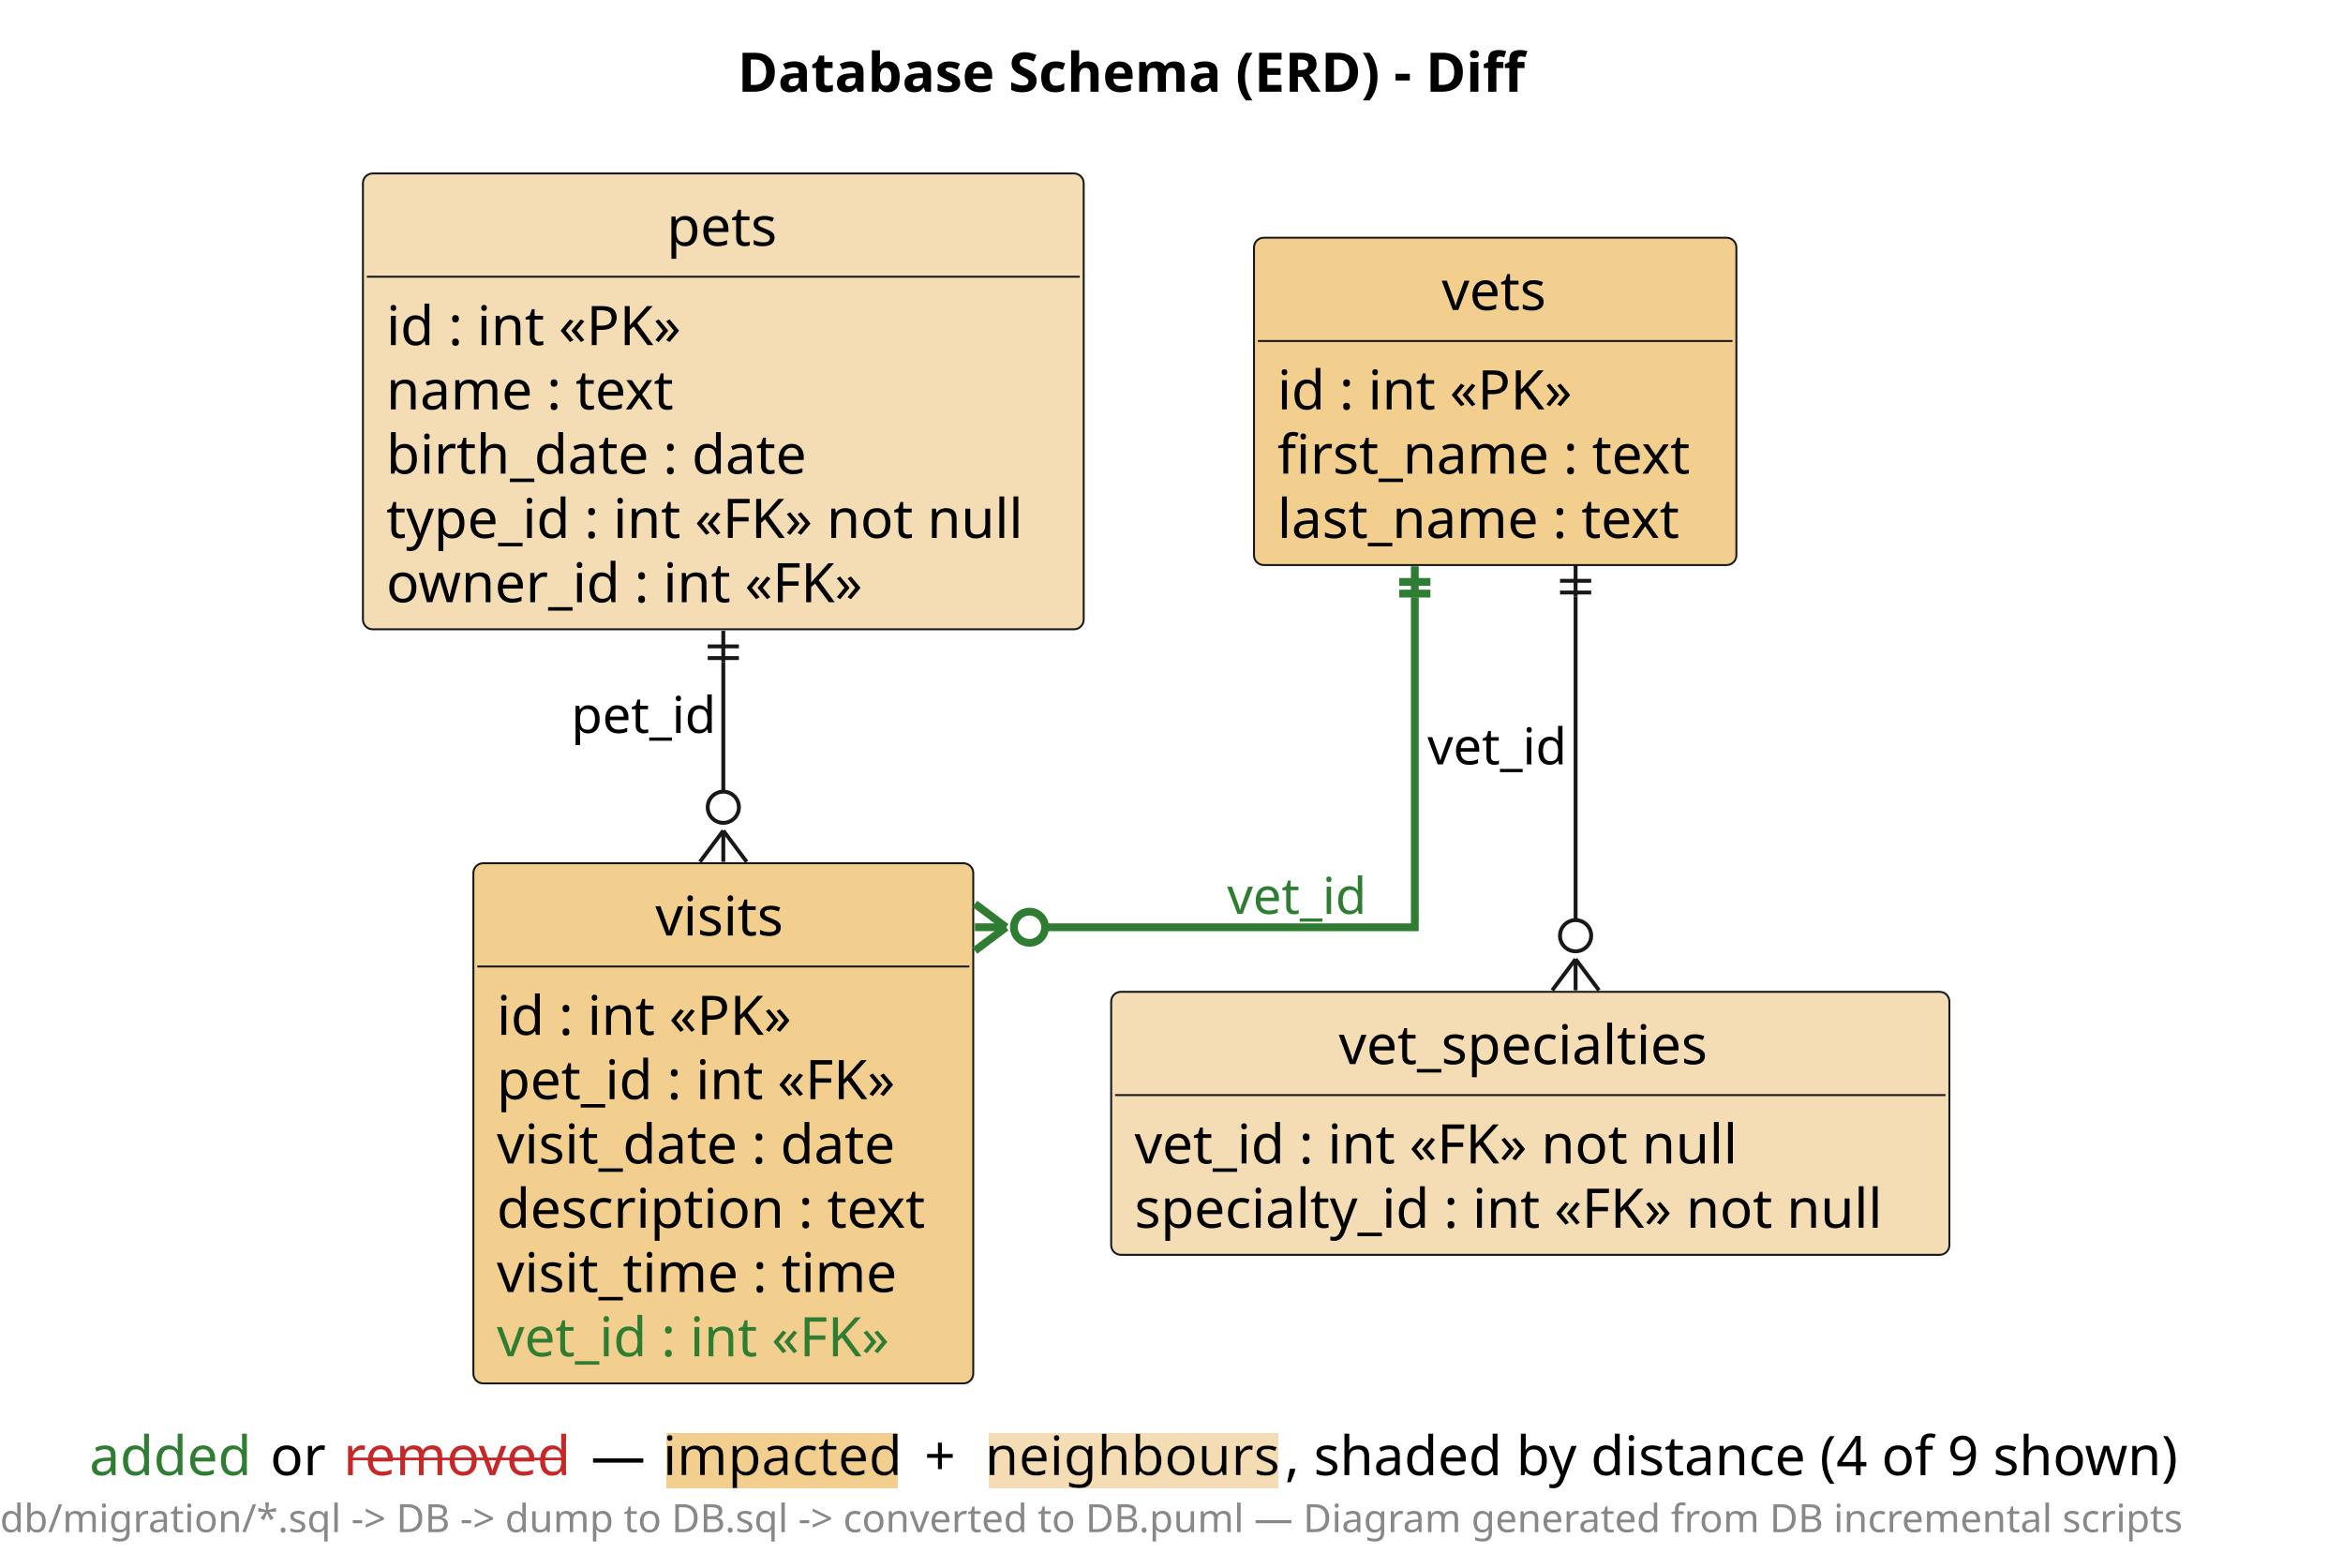
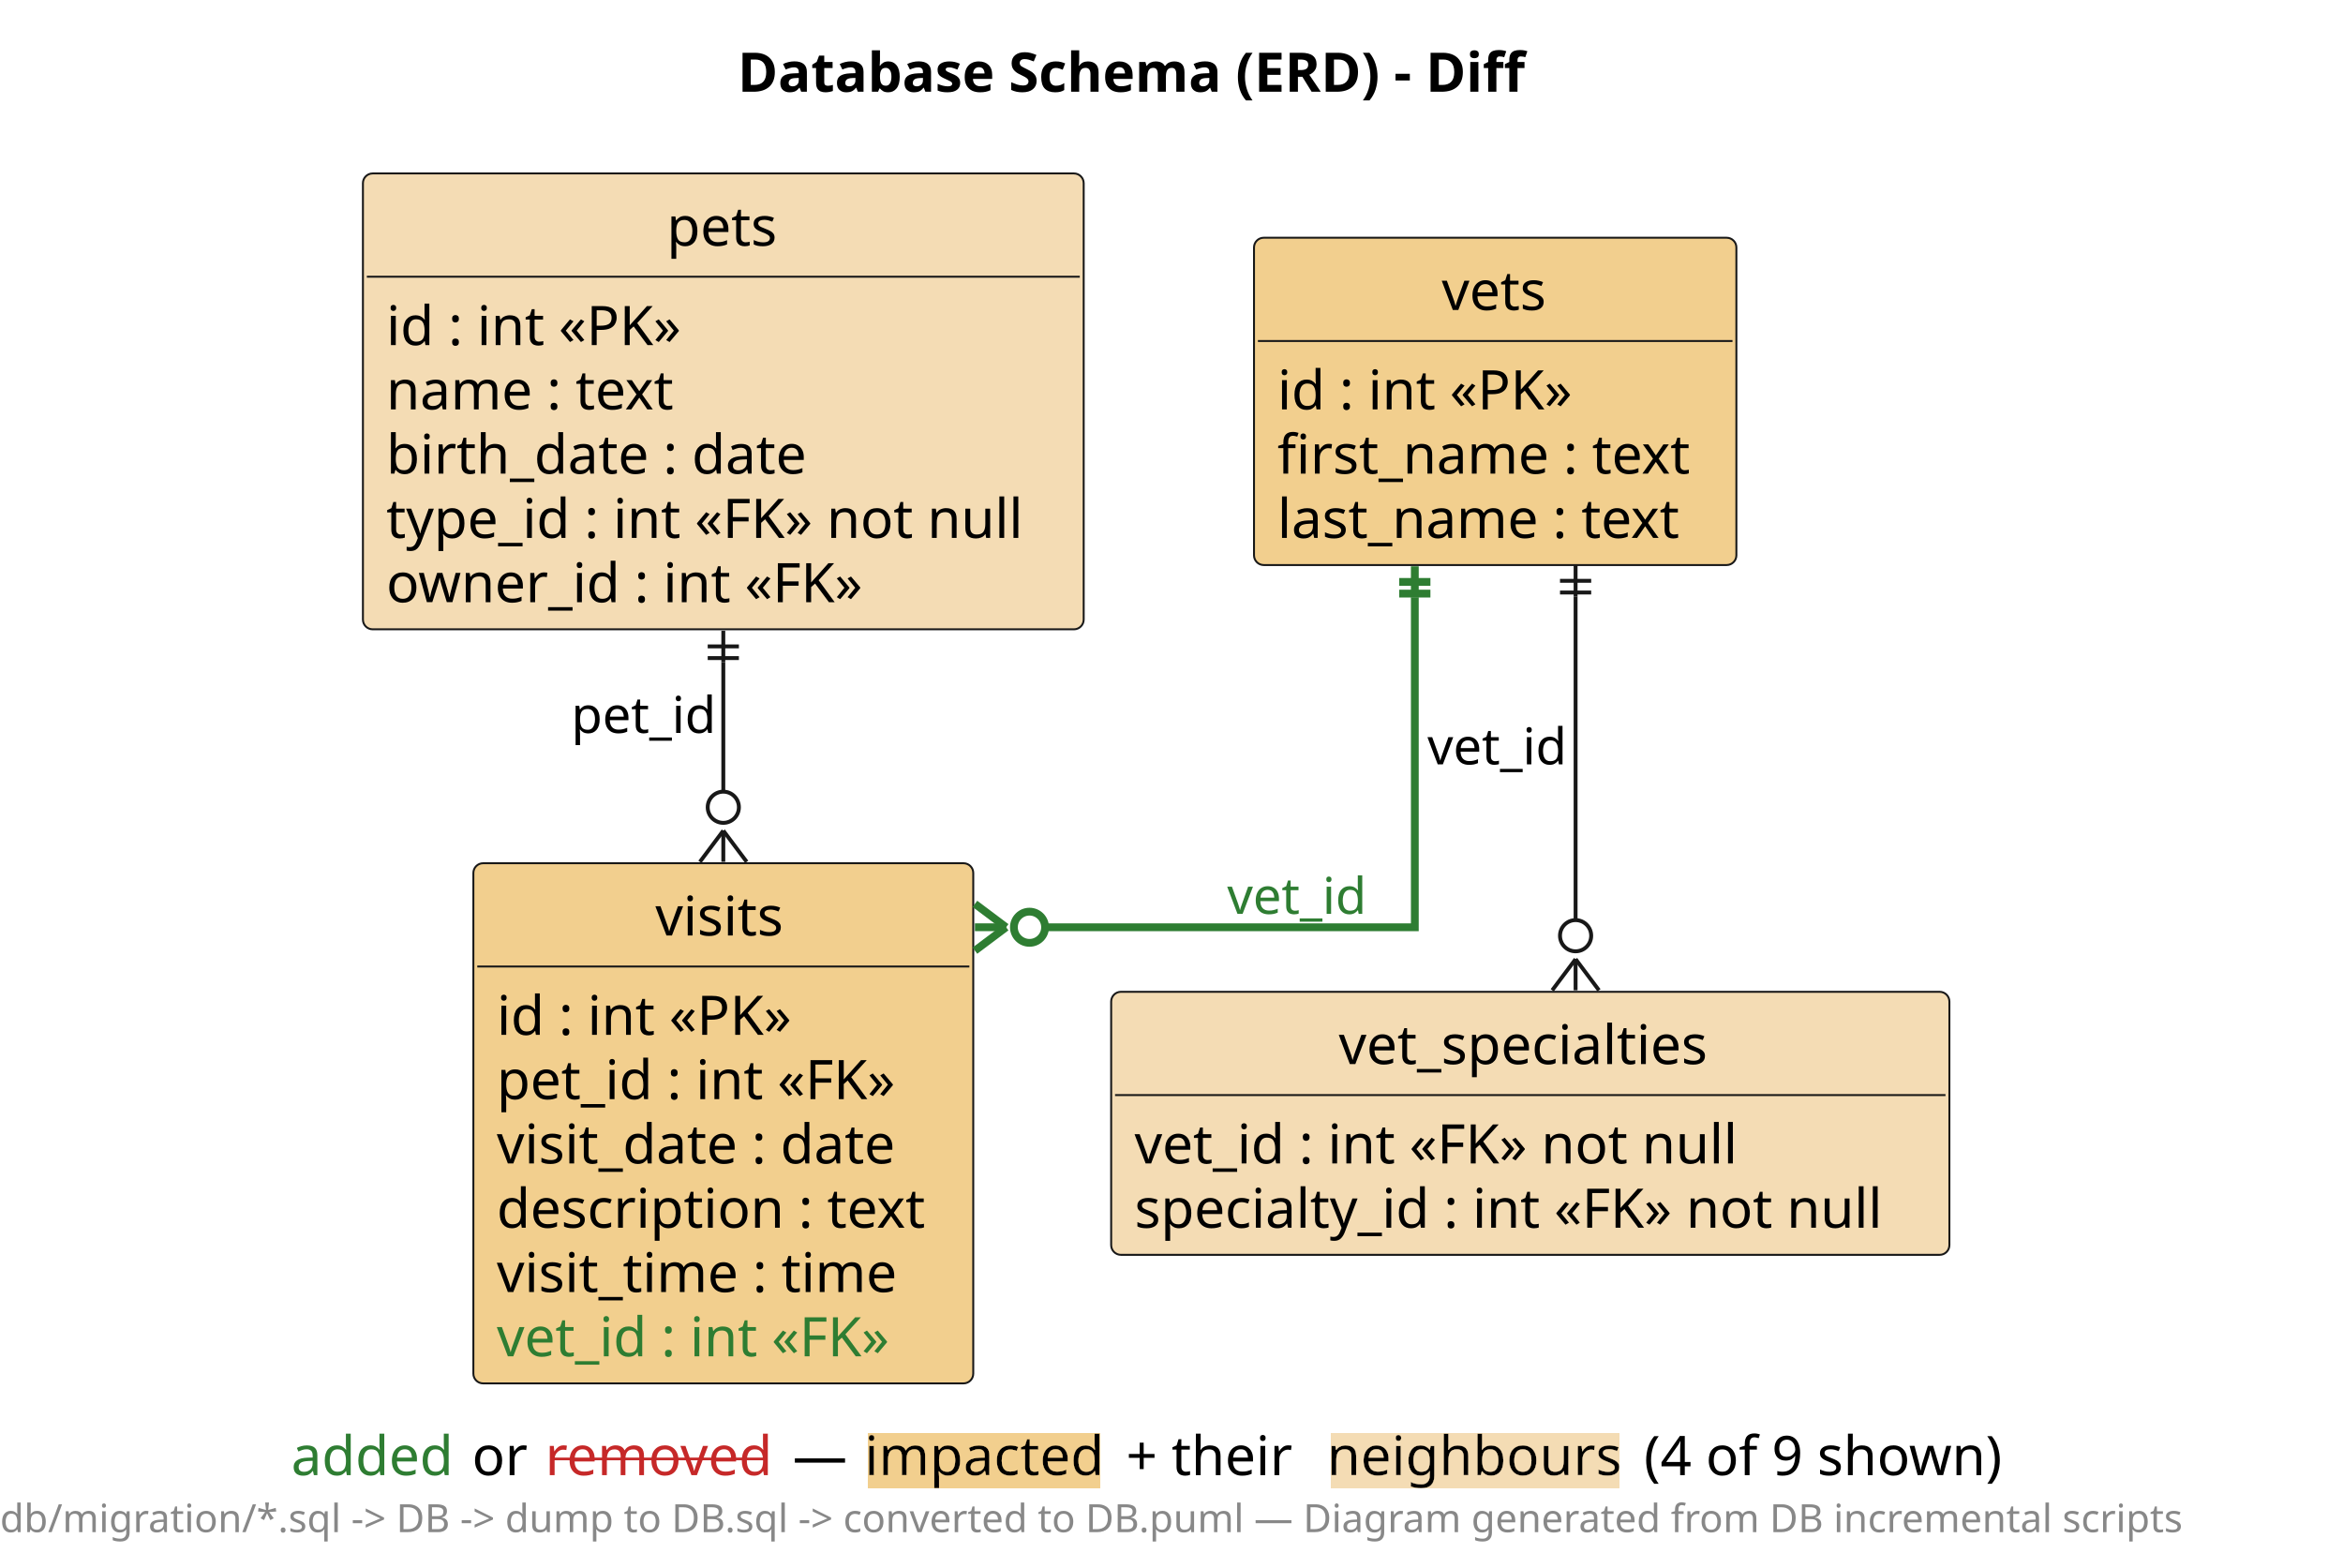
<svg xmlns="http://www.w3.org/2000/svg" version="1.1" data-diagram-type="CLASS" style="width:601px;height:402px;background:#FFFFFF;" width="601px" height="402px" viewBox="0 0 601 402" zoomAndPan="magnify" preserveAspectRatio="none" contentStyleType="text/css">
  <defs>
-     <filter id="b1a7tenwt4f5l80" x="0" y="0" width="1" height="1">
+     <filter id="bilqxpfe66yfj0" x="0" y="0" width="1" height="1">
      <feFlood flood-color="#F2CF8E" result="flood" />
      <feComposite in="SourceGraphic" in2="flood" operator="over" />
    </filter>
-     <filter id="b1a7tenwt4f5l81" x="0" y="0" width="1" height="1">
+     <filter id="bilqxpfe66yfj1" x="0" y="0" width="1" height="1">
      <feFlood flood-color="#F4DCB4" result="flood" />
      <feComposite in="SourceGraphic" in2="flood" operator="over" />
    </filter>
  </defs>
  <g font-family="sans-serif" lengthAdjust="spacing">
    <g class="title" data-source-line="3">
      <text x="189.205" y="23.535" fill="#000" font-size="14" textLength="215.722" font-weight="700">Database Schema (ERD) - Diff</text>
    </g>
    <g class="entity" data-qualified-name="pets" id="ent0001" data-source-line="8">
      <rect x="93.094" y="44.488" width="184.881" height="116.93" fill="#F4DCB4" style="stroke:#181818;stroke-width:0.5;" rx="2.5" ry="2.5" />
      <text x="171.042" y="63.023" fill="#000" font-size="14" textLength="28.984">pets</text>
      <line x1="94.094" y1="70.977" x2="276.974" y2="70.977" style="stroke:#181818;stroke-width:0.5;" />
      <text x="99.094" y="88.512" fill="#000" font-size="14" textLength="80.097">id : int «PK»</text>
      <text x="99.094" y="105" fill="#000" font-size="14" textLength="77.438">name : text</text>
      <text x="99.094" y="121.488" fill="#000" font-size="14" textLength="111.959">birth_date : date</text>
      <text x="99.094" y="137.977" fill="#000" font-size="14" textLength="172.881">type_id : int «FK» not null</text>
      <text x="99.094" y="154.465" fill="#000" font-size="14" textLength="128.468">owner_id : int «FK»</text>
    </g>
    <g class="entity" data-qualified-name="vet_specialties" id="ent0002" data-source-line="15">
      <rect x="285.024" y="254.398" width="215.014" height="67.465" fill="#F4DCB4" style="stroke:#181818;stroke-width:0.5;" rx="2.5" ry="2.5" />
      <text x="343.407" y="272.933" fill="#000" font-size="14" textLength="98.246">vet_specialties</text>
      <line x1="286.024" y1="280.887" x2="499.037" y2="280.887" style="stroke:#181818;stroke-width:0.5;" />
      <text x="291.024" y="298.422" fill="#000" font-size="14" textLength="164.001">vet_id : int «FK» not null</text>
      <text x="291.024" y="314.91" fill="#000" font-size="14" textLength="203.014">specialty_id : int «FK» not null</text>
    </g>
    <g class="entity" data-qualified-name="vets" id="ent0003" data-source-line="19">
      <rect x="321.664" y="60.978" width="123.733" height="83.953" fill="#F2CF8E" style="stroke:#181818;stroke-width:0.5;" rx="2.5" ry="2.5" />
      <text x="369.821" y="79.513" fill="#000" font-size="14" textLength="27.419">vets</text>
      <line x1="322.664" y1="87.467" x2="444.397" y2="87.467" style="stroke:#181818;stroke-width:0.5;" />
      <text x="327.664" y="105.002" fill="#000" font-size="14" textLength="80.097">id : int «PK»</text>
      <text x="327.664" y="121.49" fill="#000" font-size="14" textLength="111.733">first_name : text</text>
      <text x="327.664" y="137.978" fill="#000" font-size="14" textLength="108.589">last_name : text</text>
    </g>
    <g class="entity" data-qualified-name="visits" id="ent0004" data-source-line="24">
      <rect x="121.424" y="221.418" width="128.225" height="133.418" fill="#F2CF8E" style="stroke:#181818;stroke-width:0.5;" rx="2.5" ry="2.5" />
      <text x="168.111" y="239.953" fill="#000" font-size="14" textLength="34.85">visits</text>
      <line x1="122.424" y1="247.907" x2="248.648" y2="247.907" style="stroke:#181818;stroke-width:0.5;" />
      <text x="127.424" y="265.442" fill="#000" font-size="14" textLength="80.097">id : int «PK»</text>
      <text x="127.424" y="281.93" fill="#000" font-size="14" textLength="108.712">pet_id : int «FK»</text>
      <text x="127.424" y="298.418" fill="#000" font-size="14" textLength="107.16">visit_date : date</text>
      <text x="127.424" y="314.907" fill="#000" font-size="14" textLength="116.225">description : text</text>
      <text x="127.424" y="331.395" fill="#000" font-size="14" textLength="108.309">visit_time : time</text>
      <text x="127.424" y="347.883" fill="#2E7D32" font-size="14" textLength="107.146">vet_id : int «FK»</text>
    </g>
    <g class="link" data-entity-1="ent0001" data-entity-2="ent0004" id="lnk5" data-source-line="33" data-link-type="crowfoot">
      <path d="M185.534,169.798 C185.534,188.648 185.534,183.658 185.534,203.058" style="stroke:#181818;stroke-width:1;" fill="none" id="pets-visits" codeLine="33" />
      <line x1="181.534" y1="165.798" x2="189.534" y2="165.798" style="stroke:#181818;stroke-width:1;" />
      <line x1="181.534" y1="168.798" x2="189.534" y2="168.798" style="stroke:#181818;stroke-width:1;" />
      <line x1="185.534" y1="169.798" x2="185.534" y2="161.798" style="stroke:#181818;stroke-width:1;" />
      <line x1="185.534" y1="213.058" x2="191.534" y2="221.058" style="stroke:#181818;stroke-width:1;" />
      <line x1="185.534" y1="213.058" x2="179.534" y2="221.058" style="stroke:#181818;stroke-width:1;" />
      <line x1="185.534" y1="213.058" x2="185.534" y2="221.058" style="stroke:#181818;stroke-width:1;" />
      <ellipse cx="185.534" cy="207.058" rx="4" ry="4" fill="none" style="stroke:#181818;stroke-width:1;" />
      <text x="146.534" y="187.997" fill="#000" font-size="13" textLength="38.727">pet_id</text>
    </g>
    <g class="link" data-entity-1="ent0003" data-entity-2="ent0002" id="lnk6" data-source-line="34" data-link-type="crowfoot">
      <path d="M404.154,152.978 C404.154,185.948 404.154,205.258 404.154,236.008" style="stroke:#181818;stroke-width:1;" fill="none" id="vets-vet_specialties" codeLine="34" />
      <line x1="400.154" y1="148.978" x2="408.154" y2="148.978" style="stroke:#181818;stroke-width:1;" />
      <line x1="400.154" y1="151.978" x2="408.154" y2="151.978" style="stroke:#181818;stroke-width:1;" />
      <line x1="404.154" y1="152.978" x2="404.154" y2="144.978" style="stroke:#181818;stroke-width:1;" />
      <line x1="404.154" y1="246.008" x2="410.154" y2="254.008" style="stroke:#181818;stroke-width:1;" />
      <line x1="404.154" y1="246.008" x2="398.154" y2="254.008" style="stroke:#181818;stroke-width:1;" />
      <line x1="404.154" y1="246.008" x2="404.154" y2="254.008" style="stroke:#181818;stroke-width:1;" />
      <ellipse cx="404.154" cy="240.008" rx="4" ry="4" fill="none" style="stroke:#181818;stroke-width:1;" />
      <text x="366.154" y="196.057" fill="#000" font-size="13" textLength="37.273">vet_id</text>
    </g>
    <g class="link" data-entity-1="ent0003" data-entity-2="ent0004" id="lnk7" data-source-line="35" data-link-type="crowfoot">
      <path d="M362.914,153.258 C362.914,192.818 362.914,237.838 362.914,237.838 C362.914,237.838 318.794,237.838 268.074,237.838" style="stroke:#2E7D32;stroke-width:2;" fill="none" id="vets-visits" codeLine="35" />
      <line x1="358.914" y1="149.258" x2="366.914" y2="149.258" style="stroke:#2E7D32;stroke-width:2;" />
      <line x1="358.914" y1="152.258" x2="366.914" y2="152.258" style="stroke:#2E7D32;stroke-width:2;" />
      <line x1="362.914" y1="153.258" x2="362.914" y2="145.258" style="stroke:#2E7D32;stroke-width:2;" />
      <line x1="258.074" y1="237.838" x2="250.074" y2="243.838" style="stroke:#2E7D32;stroke-width:2;" />
      <line x1="258.074" y1="237.838" x2="250.074" y2="231.838" style="stroke:#2E7D32;stroke-width:2;" />
      <line x1="258.074" y1="237.838" x2="250.074" y2="237.838" style="stroke:#2E7D32;stroke-width:2;" />
      <ellipse cx="264.074" cy="237.838" rx="4" ry="4" fill="none" style="stroke:#2E7D32;stroke-width:2;" />
      <text x="314.784" y="234.407" fill="#2E7D32" font-size="13" textLength="37.273">vet_id</text>
    </g>
    <g class="caption" data-source-line="1">
-       <text x="22.927" y="378.371" fill="#2E7D32" font-size="14" textLength="41.966">added</text>
-       <text x="69.323" y="378.371" fill="#000" font-size="14" textLength="14.328">or</text>
-       <text x="88.081" y="378.371" fill="#C62828" font-size="14" textLength="59.056" text-decoration="line-through">removed</text>
-       <text x="151.566" y="378.371" fill="#000" font-size="14">—</text>
-       <text x="169.996" y="378.371" fill="#000" font-size="14" textLength="62.679" filter="url(#b1a7tenwt4f5l80)">impacted</text>
-       <text x="237.104" y="378.371" fill="#000" font-size="14">+</text>
-       <text x="252.663" y="378.371" fill="#000" font-size="14" textLength="76.918" filter="url(#b1a7tenwt4f5l81)">neighbours</text>
-       <text x="329.581" y="378.371" fill="#000" font-size="14" textLength="241.623">, shaded by distance (4 of 9 shown)</text>
+       <text x="74.686" y="378.371" fill="#2E7D32" font-size="14" textLength="41.966">added</text>
+       <text x="121.081" y="378.371" fill="#000" font-size="14" textLength="14.328">or</text>
+       <text x="139.839" y="378.371" fill="#C62828" font-size="14" textLength="59.056" text-decoration="line-through">removed</text>
+       <text x="203.324" y="378.371" fill="#000" font-size="14">—</text>
+       <text x="221.754" y="378.371" fill="#000" font-size="14" textLength="62.679" filter="url(#bilqxpfe66yfj0)">impacted</text>
+       <text x="288.862" y="378.371" fill="#000" font-size="14" textLength="47.059">+ their</text>
+       <text x="340.351" y="378.371" fill="#000" font-size="14" textLength="76.918" filter="url(#bilqxpfe66yfj1)">neighbours</text>
+       <text x="421.698" y="378.371" fill="#000" font-size="14" textLength="97.747">(4 of 9 shown)</text>
    </g>
    <g class="footer" data-source-line="4">
      <text x="0" y="392.993" fill="#888" font-size="10" textLength="594.131">db/migration/*.sql -&gt; DB -&gt; dump to DB.sql -&gt; converted to DB.puml — Diagram generated from DB incremental scripts</text>
    </g>
  </g>
</svg>
